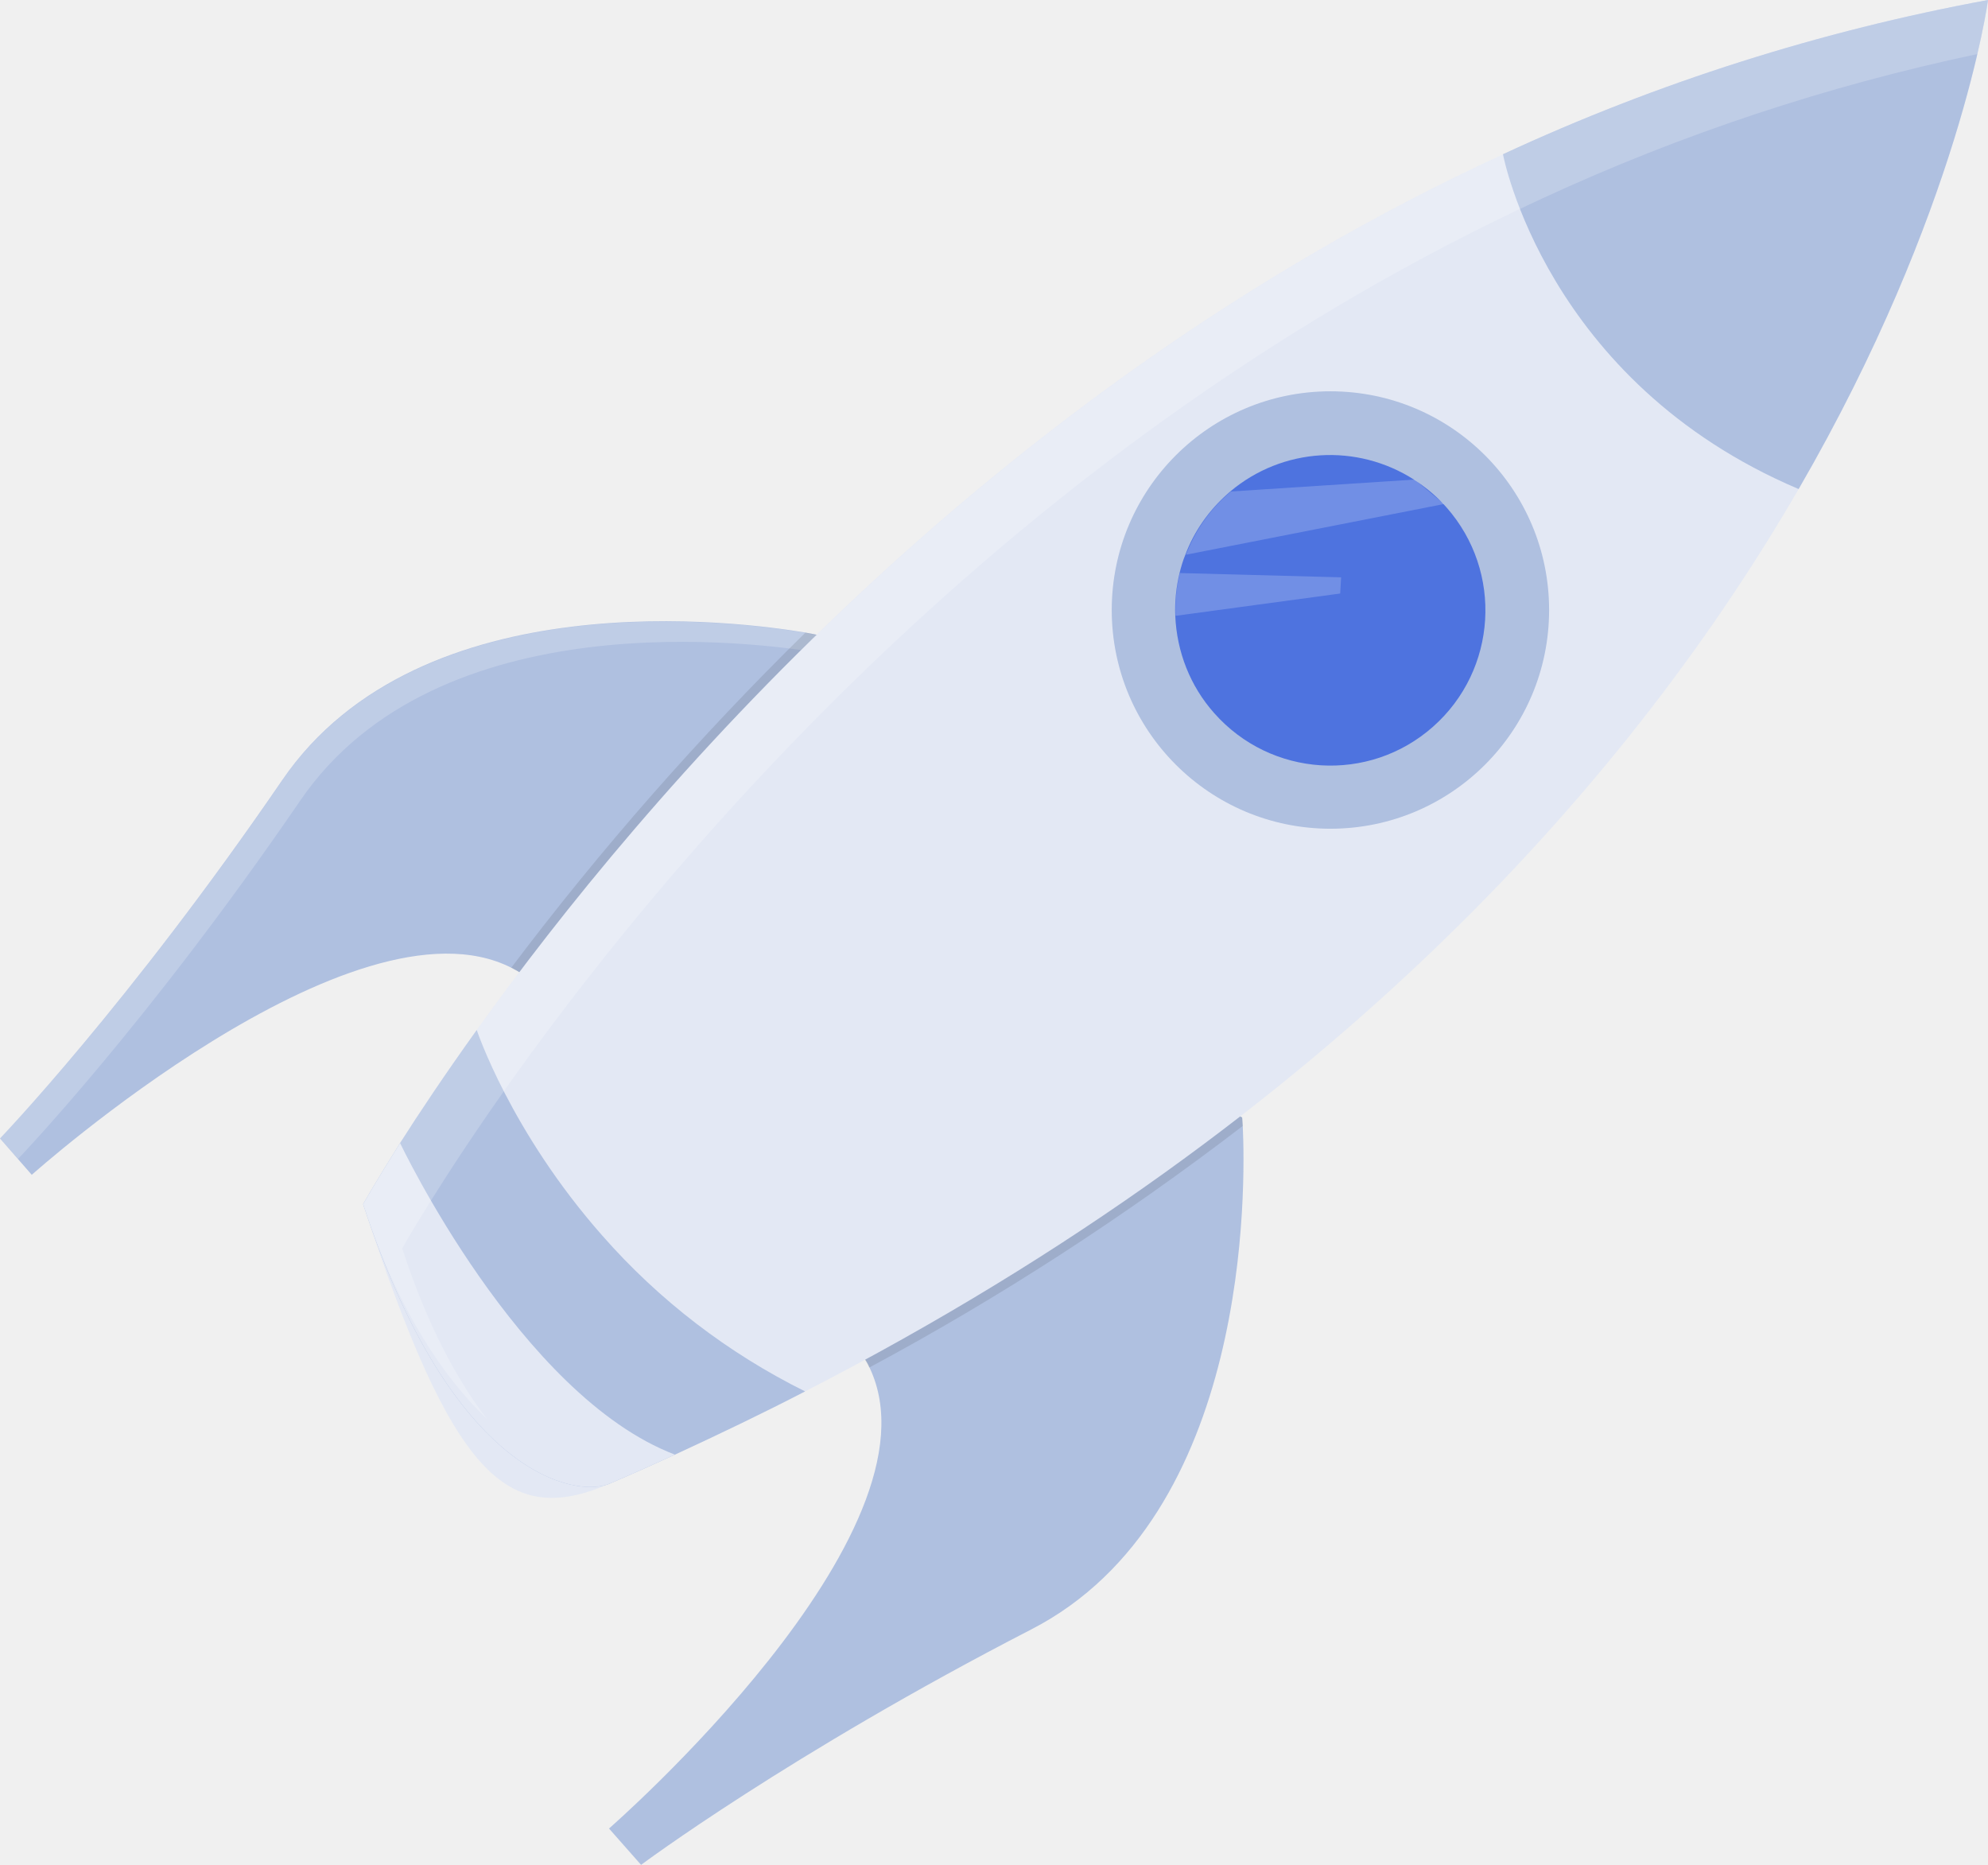
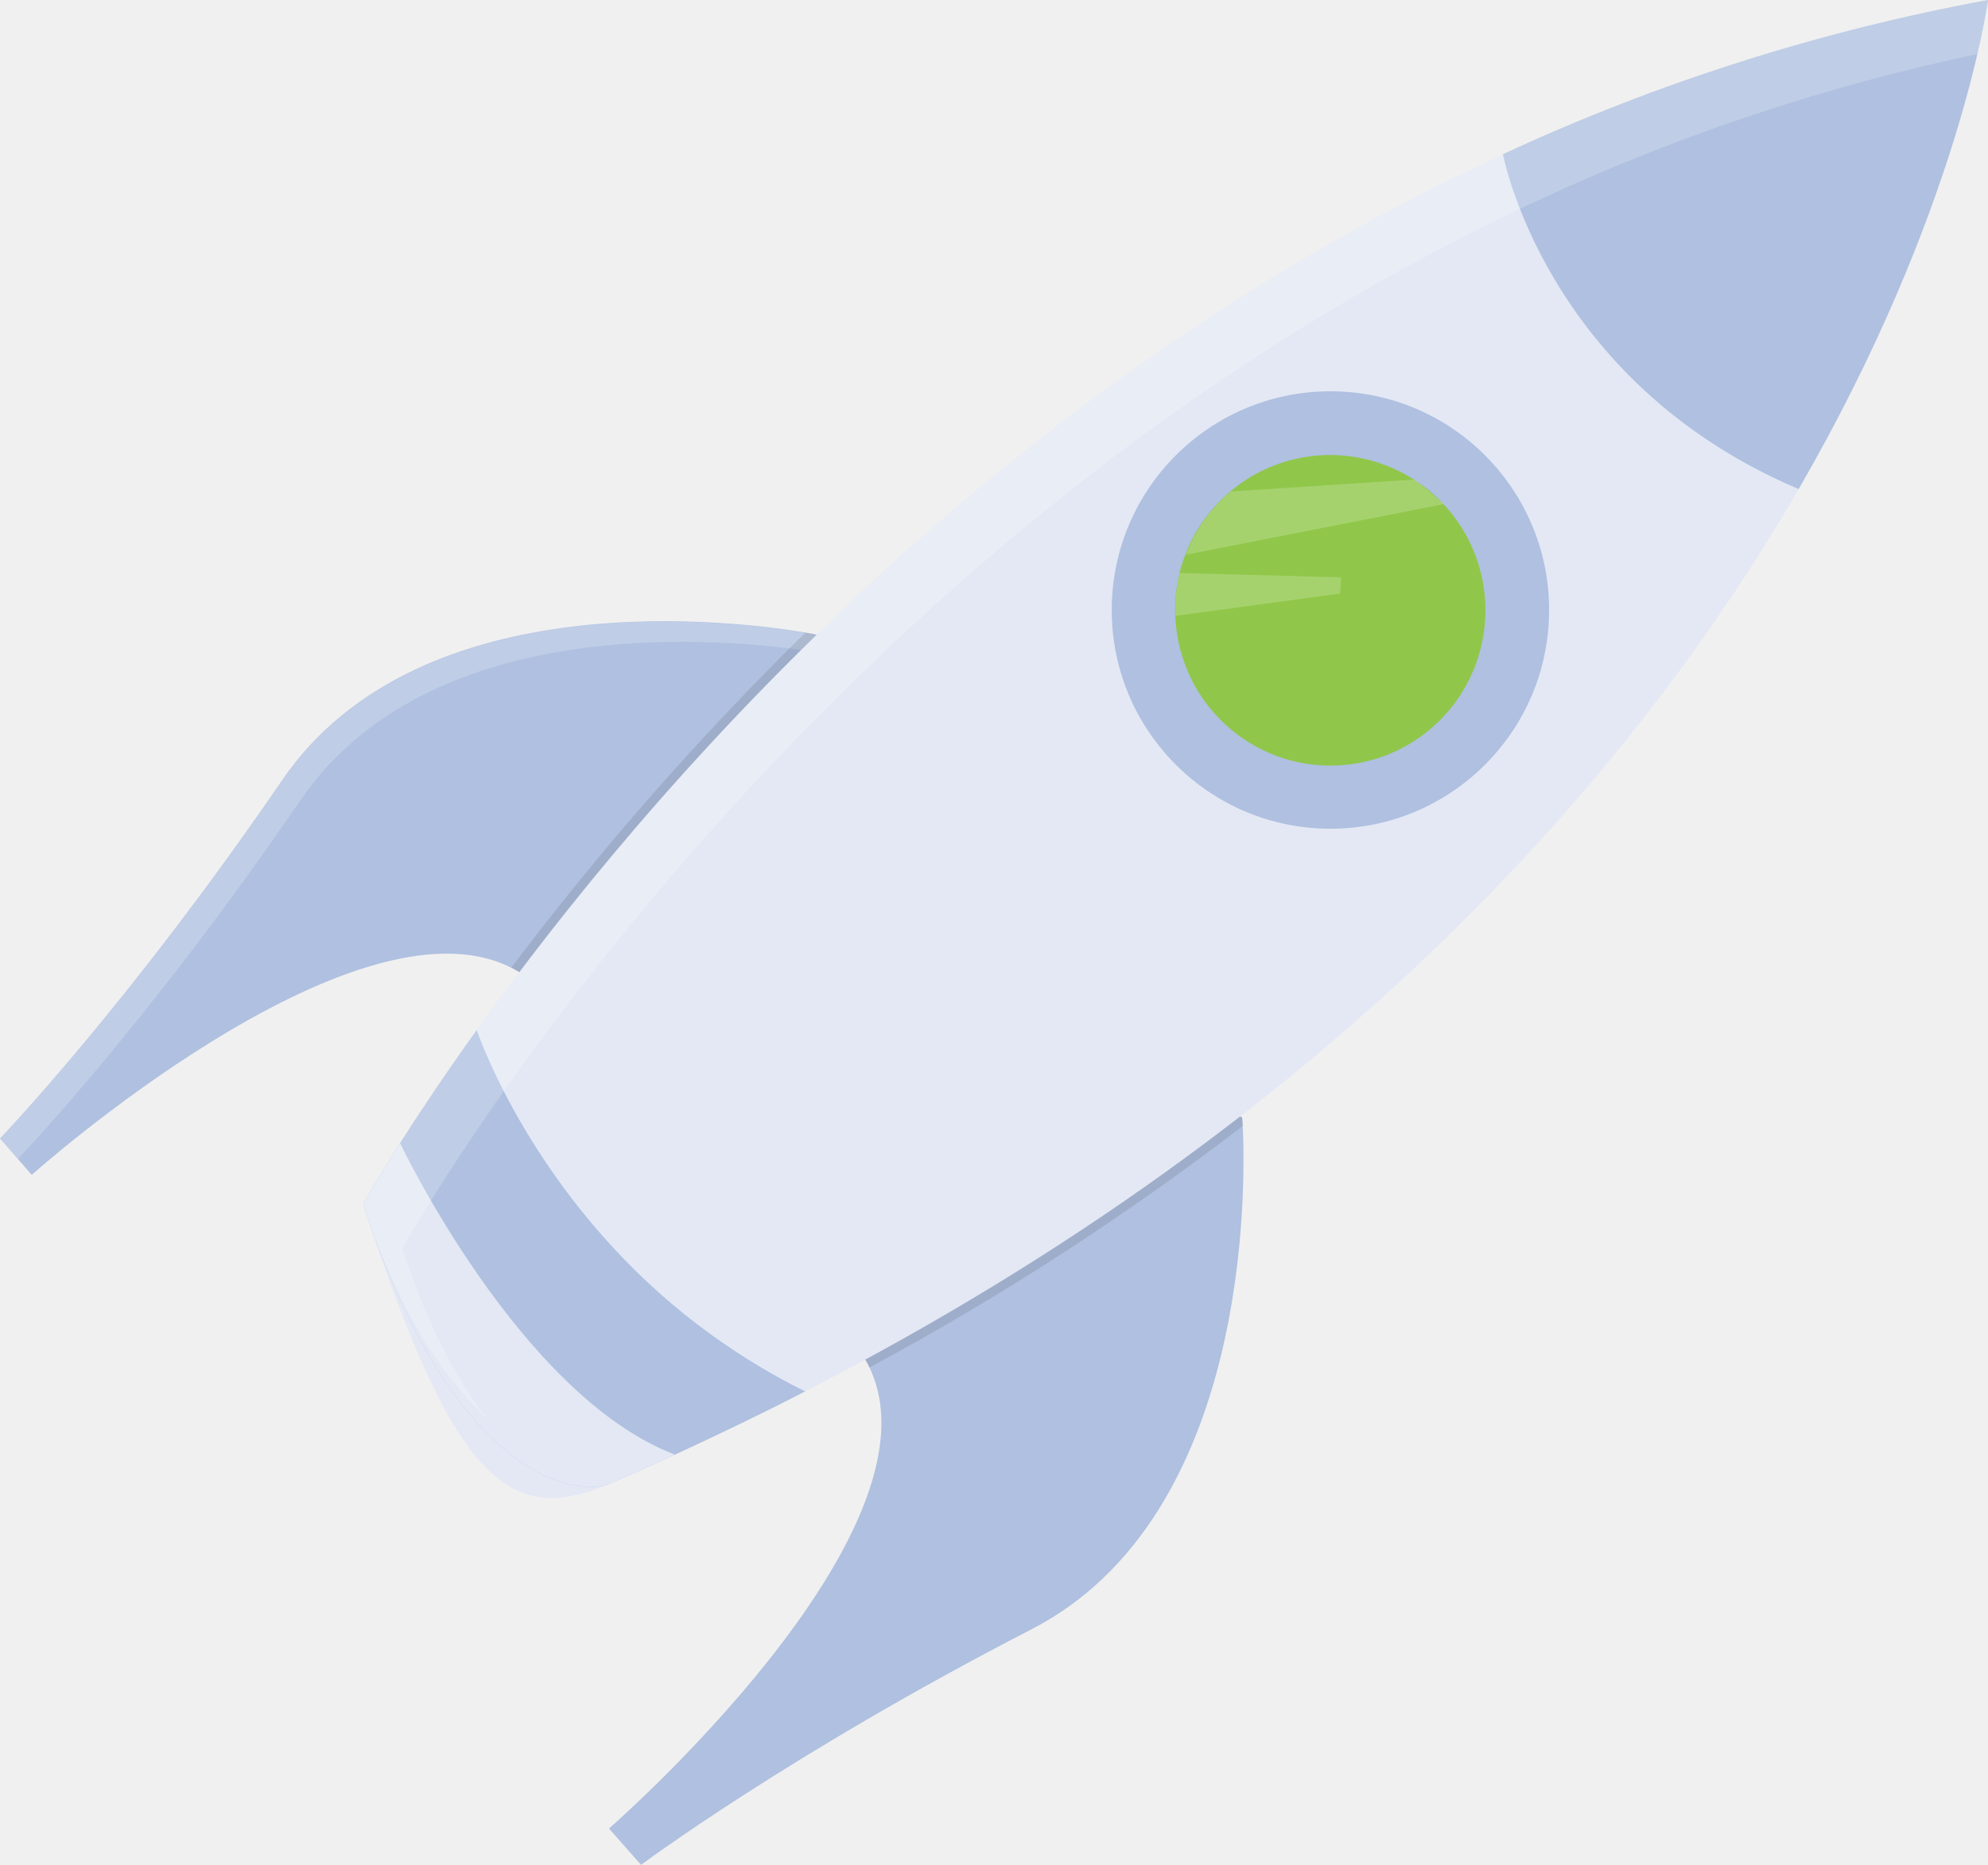
<svg xmlns="http://www.w3.org/2000/svg" version="1.1" id="b759170a-51c3-4e2f-999d-77dec9fd6d11" x="0px" y="0px" viewBox="0 0 650.9 610.5" style="enable-background:new 0 0 650.9 610.5;" xml:space="preserve">
  <style type="text/css">
	.st0{fill:#AFC0E0;}
	.st1{opacity:0.2;fill:#FFFFFF;enable-background:new    ;}
	.st2{opacity:0.1;enable-background:new    ;}
	.st3{fill:#E3E8F4;}
- 	.st4{fill:#4E73DF;}
+ 	.st4{fill:#90C74A;}
</style>
  <path class="st0" d="M174,321c-2-1.6-4.2-3-6.6-4.2c-51.8-26.2-157,67.8-157,67.8L0,372.7c0,0,42.1-43.8,92.4-117.3  c45.2-66.1,150.7-51.8,171.4-48.3c2.3,0.4,3.6,0.7,3.6,0.7C298.7,288.3,174,321,174,321z" />
  <path class="st1" d="M269.4,213.9c-0.6-2-1.3-4-2-6c0,0-1.2-0.2-3.6-0.7c-20.7-3.5-126.2-17.8-171.4,48.3C42.1,329,0,372.7,0,372.7  l5.9,6.7c0,0,42.1-43.8,92.4-117.3C143.3,196.3,248,210.2,269.4,213.9z" />
  <path class="st0" d="M337.7,533.4c-79.2,40.8-127.8,77.1-127.8,77.1l-10.5-11.9c0,0,111.1-96.8,85.3-150.9c-0.5-1.2-1.2-2.3-1.9-3.4  c0,0,47.9-119.6,123.9-78.5c0,0,0.1,1,0.2,2.9C407.8,387.8,409.7,496.3,337.7,533.4z" />
  <path class="st2" d="M174,321c-2-1.6-4.2-3-6.6-4.2c29.3-38.9,61.5-75.5,96.3-109.7c2.3,0.4,3.6,0.7,3.6,0.7  C298.7,288.3,174,321,174,321z" />
  <path class="st2" d="M406.9,368.6c-38.6,29.6-79.4,56.1-122.3,79.1c-0.5-1.2-1.2-2.3-1.9-3.4c0,0,47.9-119.6,123.9-78.5  C406.7,365.7,406.8,366.7,406.9,368.6z" />
  <path class="st3" d="M263.6,455.5c-20.3,10.4-41.6,20.5-64,30.2c-33.6,14.6-51.5-2.2-80.7-91.5c0,0,12.5-22.5,37.2-57  c54.3-75.8,167.5-209.1,336.1-286.7C542.7,27.1,596.1,10.1,650.9,0c0,0-9.1,68.8-62,160.1S439.1,365.3,263.6,455.5z" />
  <circle class="st0" cx="435.6" cy="199.7" r="71.6" />
  <path class="st4" d="M469.2,237.9c-21,18.6-53.1,16.6-71.7-4.5c-7.8-8.8-12.2-20-12.7-31.8c-0.2-4.7,0.3-9.4,1.4-14  c0.5-2,1.1-4.1,1.9-6c2.9-7.7,7.7-14.5,13.8-19.9c0.3-0.3,0.6-0.5,0.9-0.8c17.1-14.4,41.5-15.9,60.3-3.8c3.5,2.3,6.7,4.9,9.5,7.9  l1,1.1C492.2,187.2,490.2,219.3,469.2,237.9C469.2,237.8,469.2,237.9,469.2,237.9z" />
  <path class="st0" d="M588.9,160.1c-83-35.2-96.8-109.6-96.8-109.6C542.7,27,596.1,10.1,650.9,0C650.9,0,641.8,68.8,588.9,160.1z" />
  <path class="st0" d="M263.6,455.5c-13.7,7.1-27.9,13.9-42.6,20.7c-7,3.2-14.1,6.4-21.4,9.5c-10.9,4.7-51.5-2.2-80.7-91.5  c0,0,4.1-7.3,12.1-20c6.1-9.6,14.5-22.2,25.1-37c0,0,11,33.2,41.1,67.3C215.8,425.7,238.4,443,263.6,455.5z" />
  <path class="st3" d="M221,476.2c-7,3.2-14.1,6.4-21.4,9.5c-10.9,4.7-51.5-2.2-80.7-91.5c0,0,4.1-7.3,12.1-20  C131,374.2,170.2,456.9,221,476.2z" />
  <path class="st1" d="M463.2,157l-0.1,0l-60.1,3.9c-0.3,0.3-0.6,0.5-0.9,0.8c-6.2,5.4-10.9,12.3-13.8,19.9l84.5-16.6L463.2,157z" />
  <path class="st1" d="M438.8,194.3l-53.9,7.3c-0.2-4.7,0.3-9.4,1.4-14l52.8,1.4L438.8,194.3z" />
  <path class="st1" d="M131.7,408.7c0,0,12.5-22.5,37.2-57C223.2,276,336.4,142.7,504.9,65c45.6-21.1,93.3-36.9,142.5-47.3  C650.1,6.4,650.9,0,650.9,0c-54.8,10.1-108.2,27-158.7,50.5c-168.6,77.7-281.8,211-336.1,286.7c-24.7,34.4-37.2,57-37.2,57  c11.5,35.3,26.6,57,40.5,70.3C149.4,451.4,139.7,433.3,131.7,408.7z" />
</svg>
